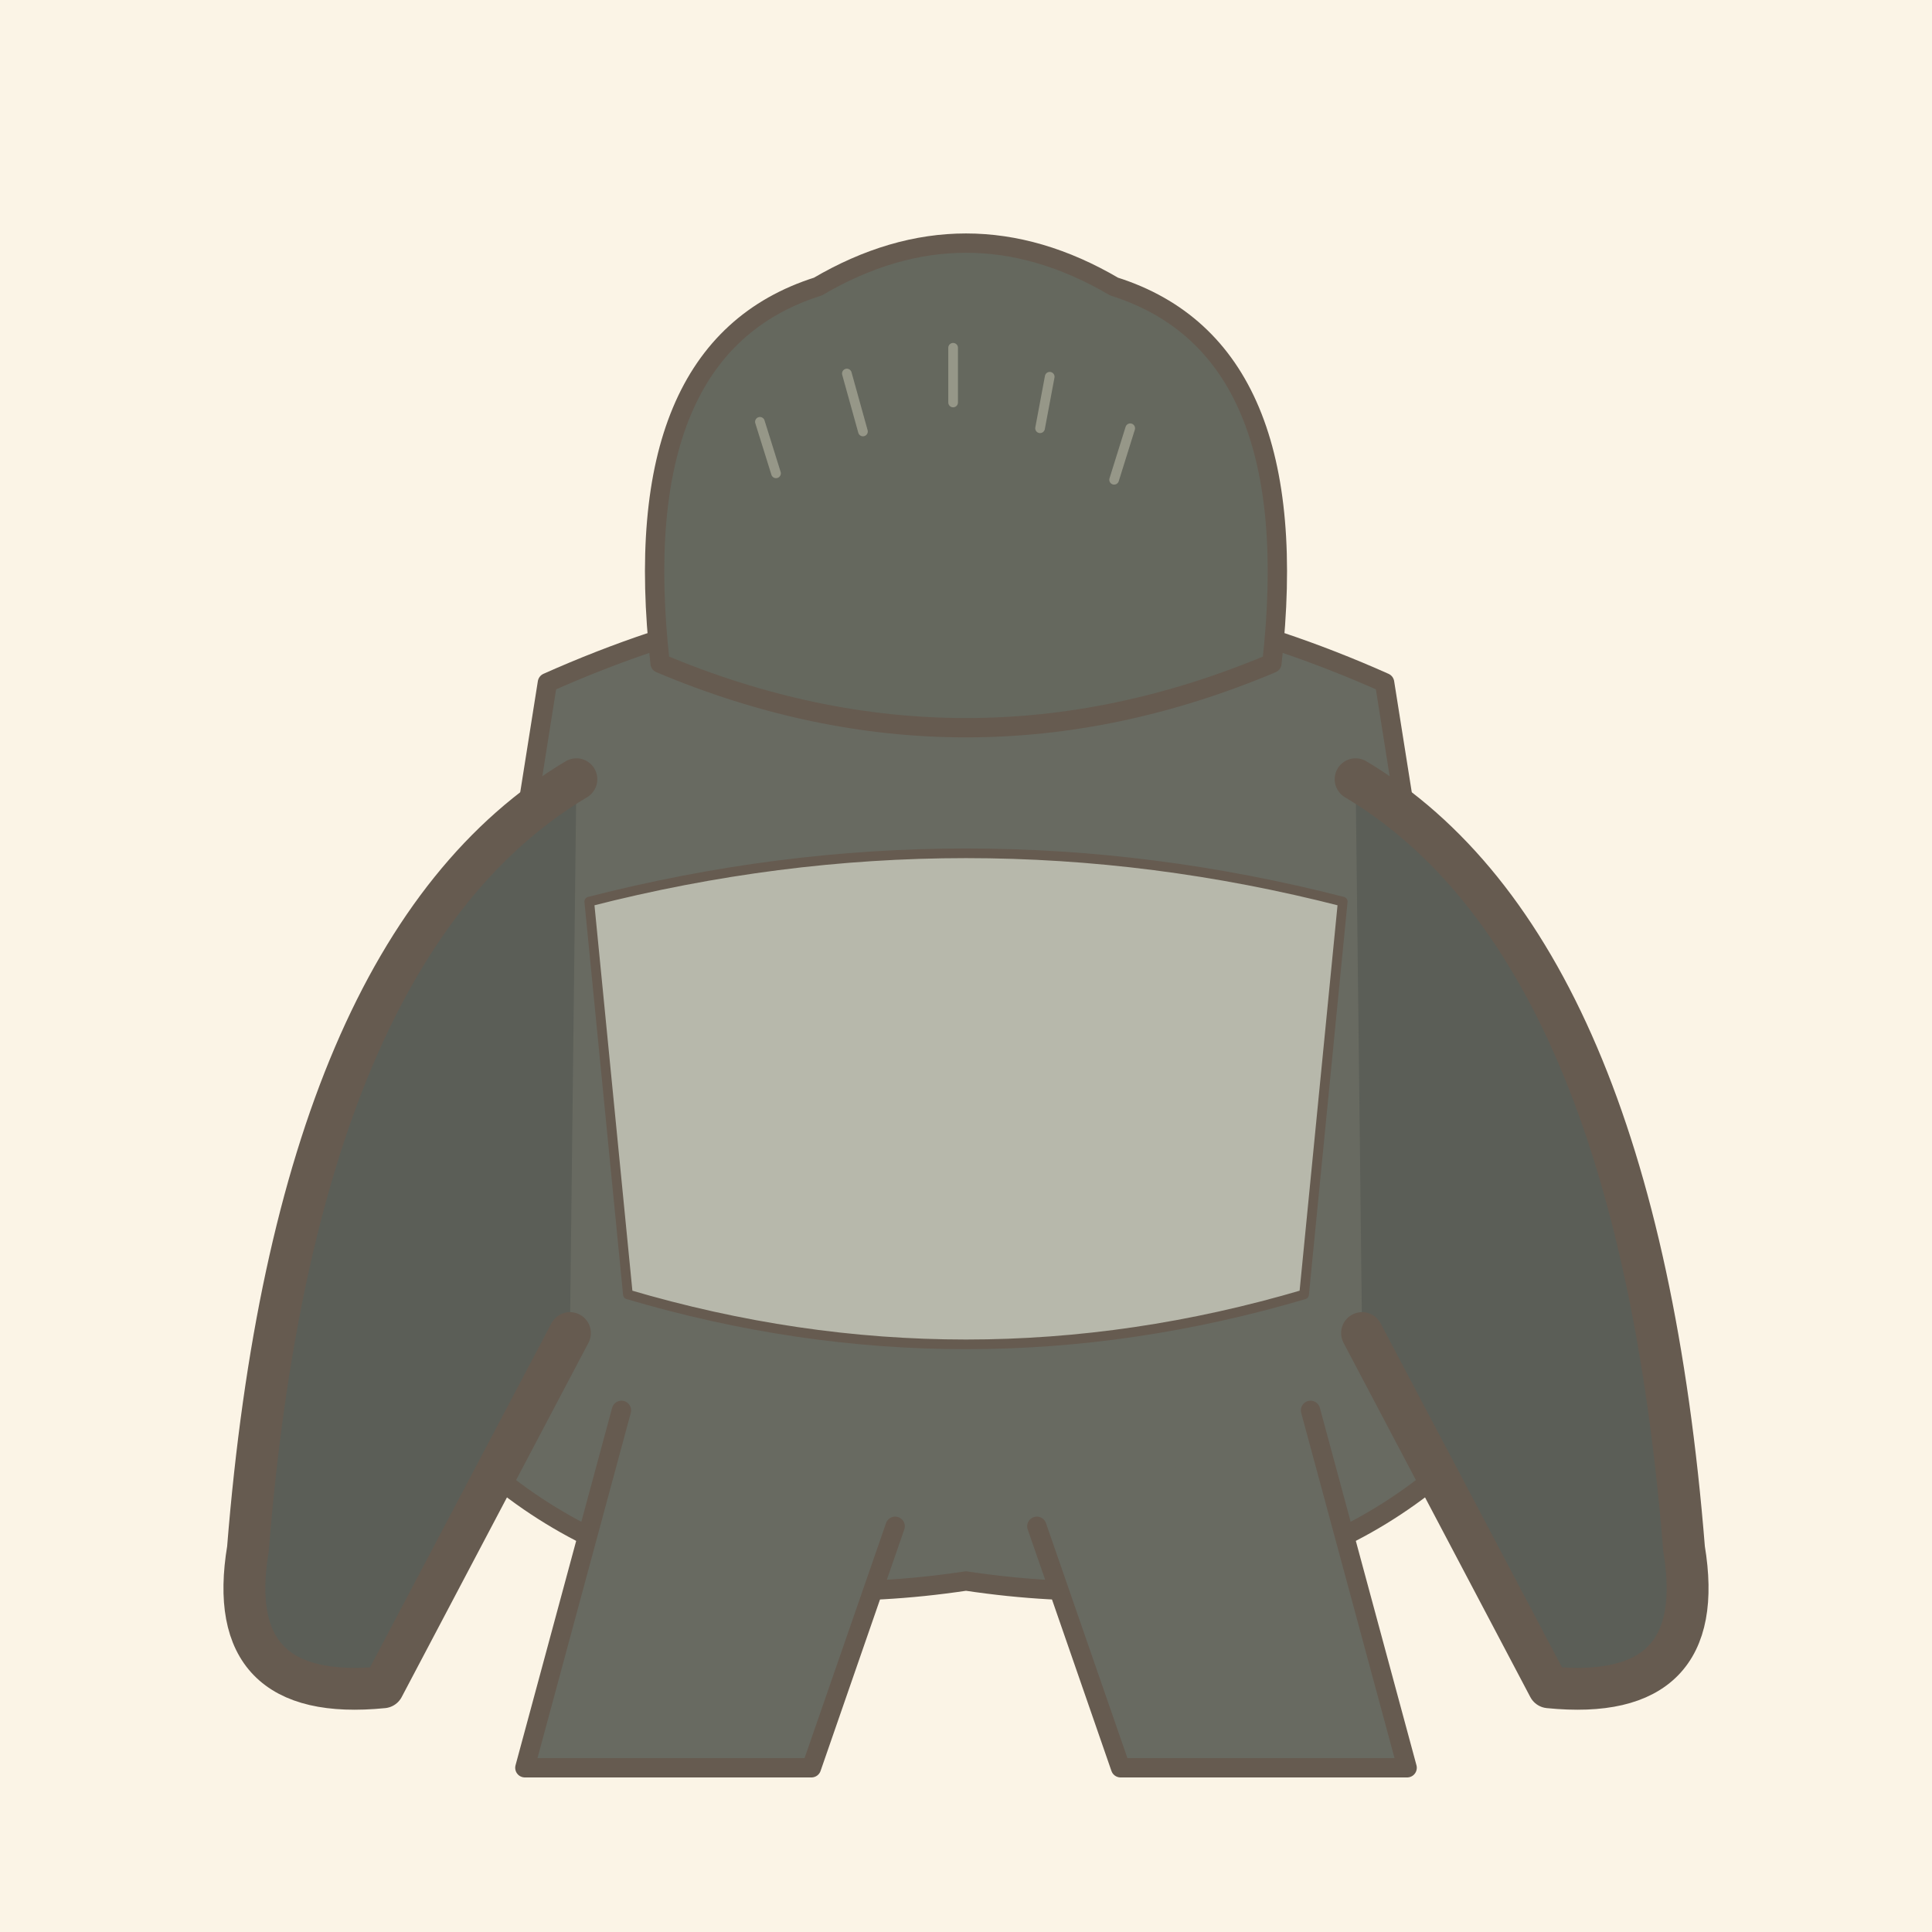
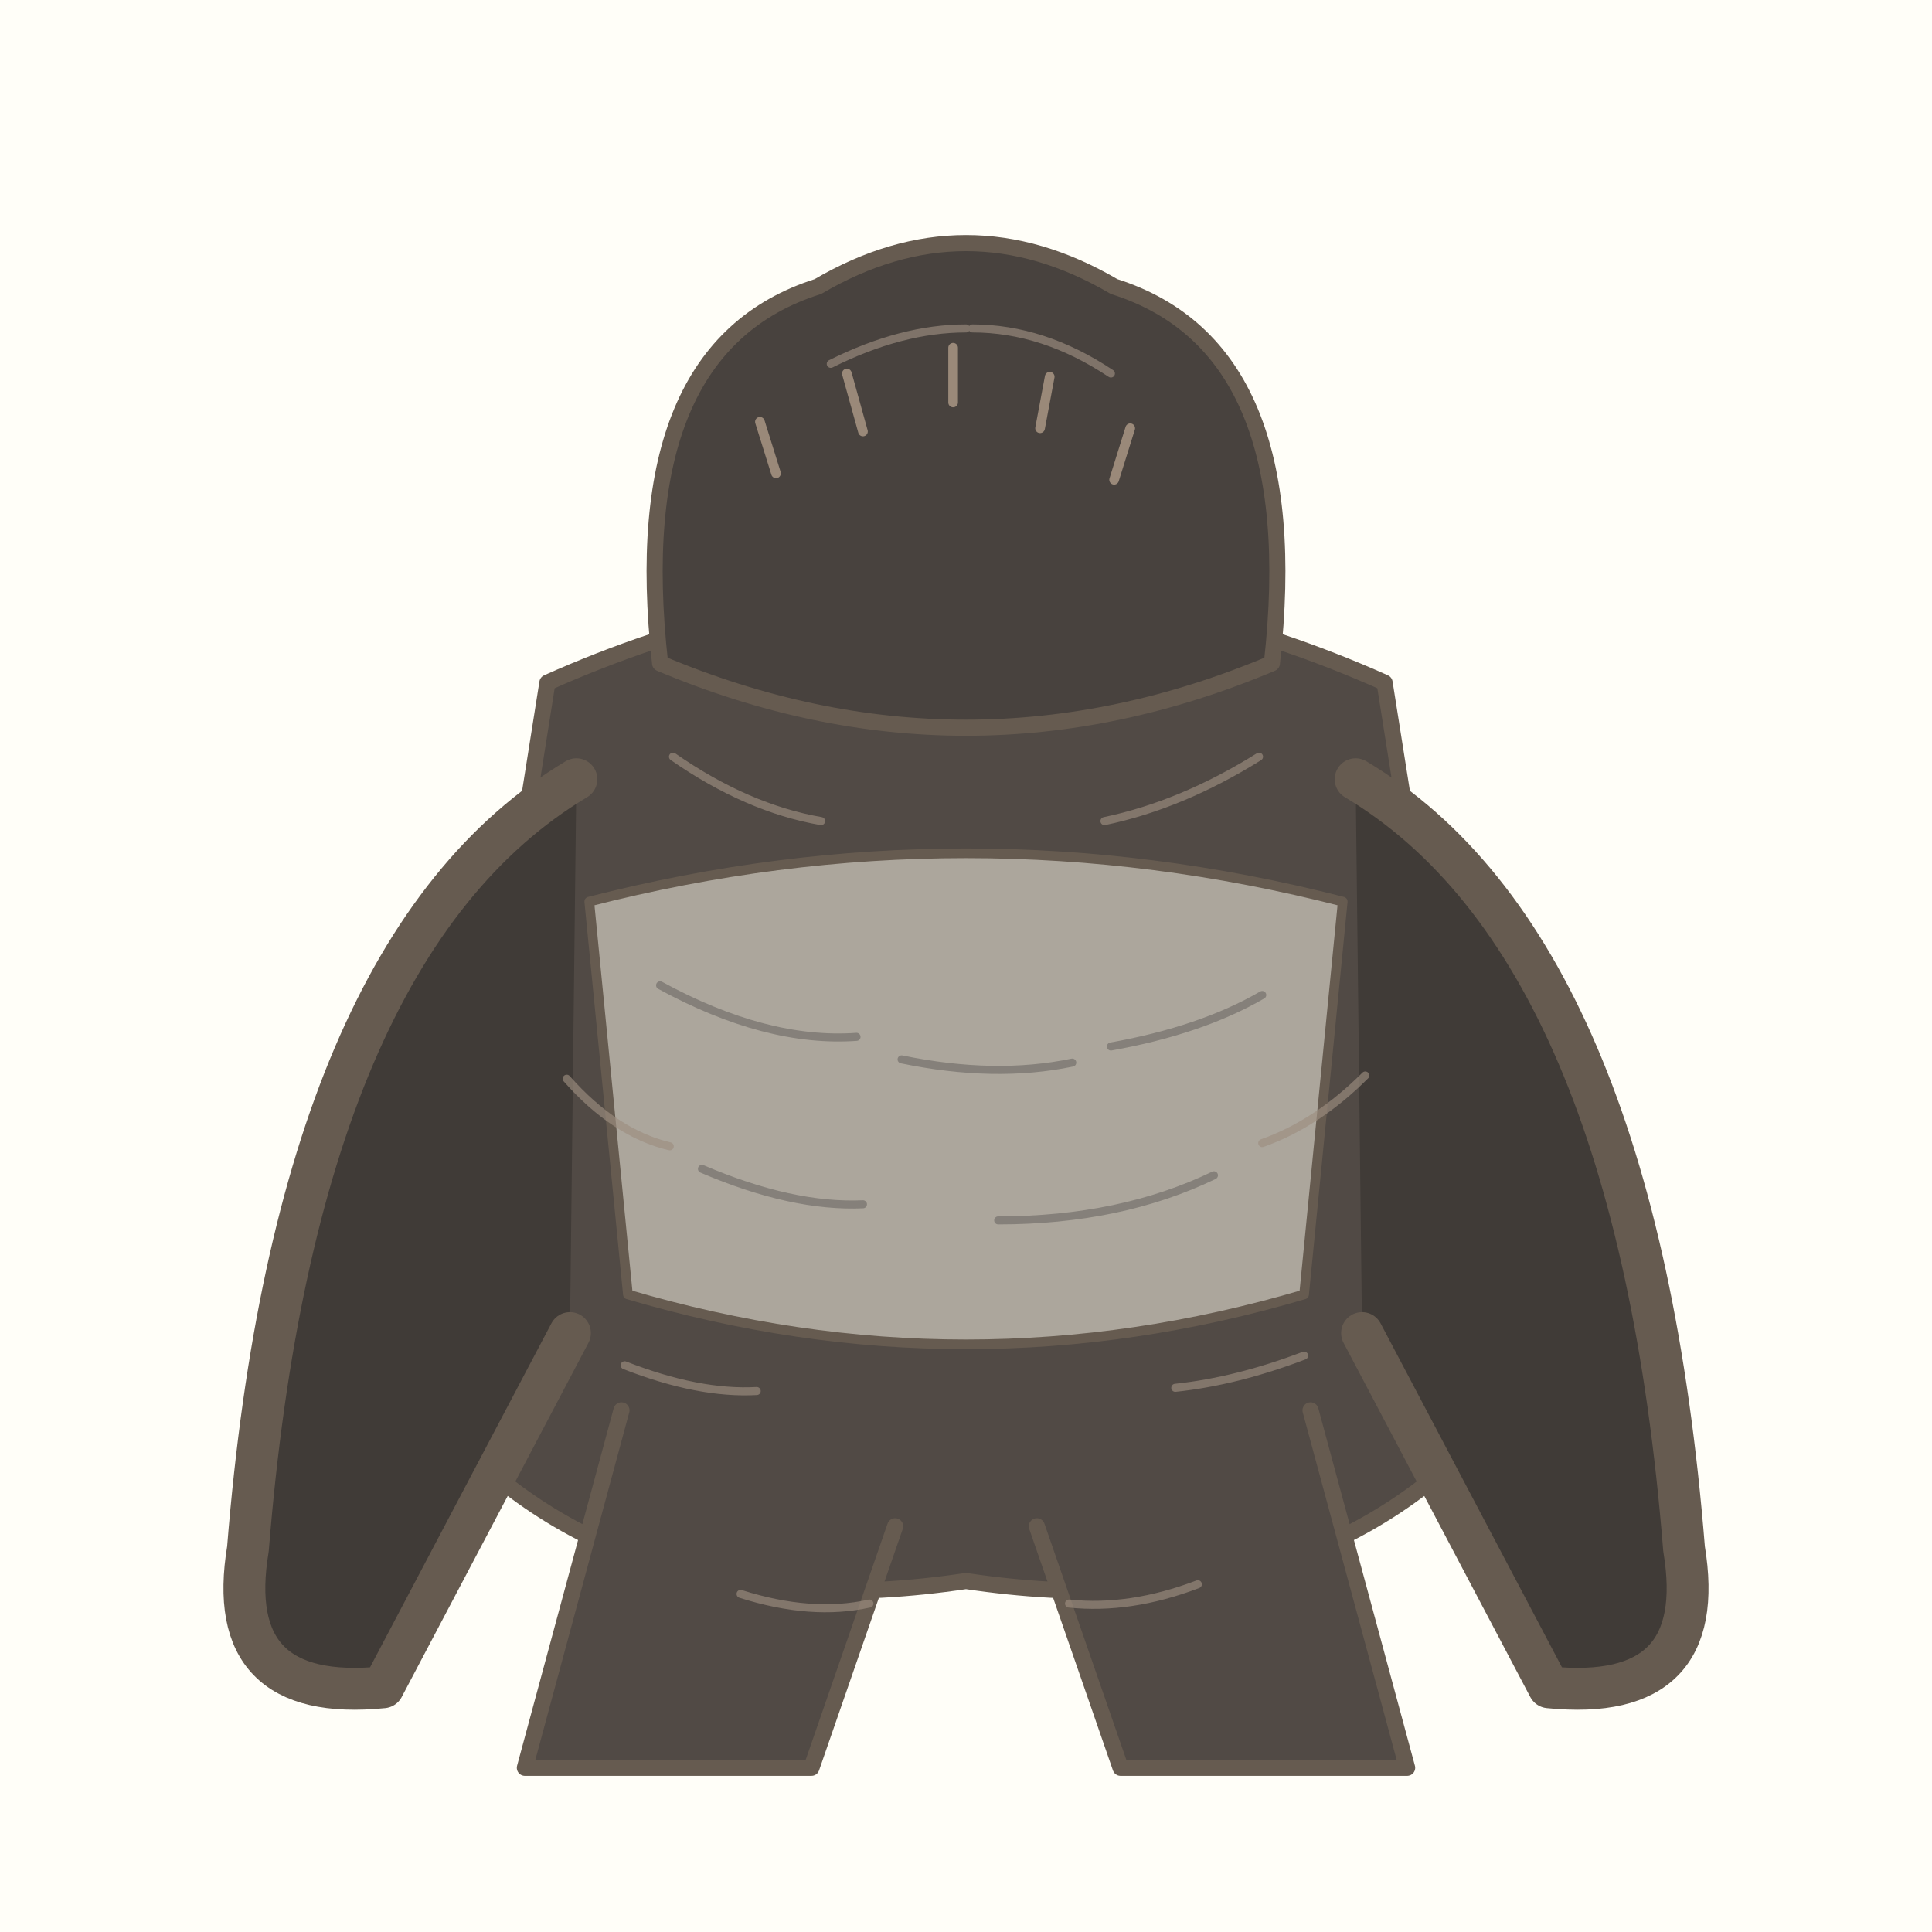
<svg xmlns="http://www.w3.org/2000/svg" width="600" height="600" viewBox="0 0 600 600" data-full-animal="gorilla-back" data-illustration="complete">
-   <rect width="600" height="600" fill="#fbf4e6" />
-   <path d="M170 212Q300 154 430 212L466 439Q407 507 300 491Q193 507 134 439Z" fill="#686a61" stroke="#665b50" stroke-width="6" stroke-linecap="round" stroke-linejoin="round" />
-   <path d="M179 242Q92 294 77 481Q69 529 119 524L177 414M421 242Q508 294 523 481Q531 529 481 524L423 414" fill="#5b5e57" stroke="#665b50" stroke-width="13" stroke-linecap="round" stroke-linejoin="round" />
-   <path d="M193 438L163 549L252 549L278 474M407 438L437 549L348 549L322 474" fill="#686a61" stroke="#665b50" stroke-width="6" stroke-linecap="round" stroke-linejoin="round" />
-   <path d="M205 206Q194 108 254 89Q300 62 346 89Q406 108 395 206Q300 246 205 206Z" fill="#65685e" stroke="#665b50" stroke-width="6" stroke-linecap="round" stroke-linejoin="round" />
-   <path d="M236 131l5 16M263 116l5 18M296 108v17M326 117l-3 16M351 133l-5 16" fill="none" stroke="#969788" stroke-width="3" stroke-linecap="round" stroke-linejoin="round" />
-   <path d="M183 280Q300 250 417 280L405 402Q300 433 195 402Z" fill="#b7b8ab" stroke="#665b50" stroke-width="3" stroke-linecap="round" stroke-linejoin="round" />
+   <rect width="600" height="600" fill="#fffef8" />
+   <path d="M170 212Q300 154 430 212L466 439Q407 507 300 491Q193 507 134 439Z" fill="#514a45" stroke="#665b50" stroke-width="5" stroke-linecap="round" stroke-linejoin="round" />
+   <path d="M179 242Q92 294 77 481Q69 529 119 524L177 414M421 242Q508 294 523 481Q531 529 481 524L423 414" fill="#403b37" stroke="#665b50" stroke-width="13" stroke-linecap="round" stroke-linejoin="round" />
+   <path d="M193 438L163 549L252 549L278 474M407 438L437 549L348 549L322 474" fill="#514a45" stroke="#665b50" stroke-width="5" stroke-linecap="round" stroke-linejoin="round" />
+   <path d="M205 206Q194 108 254 89Q300 62 346 89Q406 108 395 206Q300 246 205 206Z" fill="#48423e" stroke="#665b50" stroke-width="5" stroke-linecap="round" stroke-linejoin="round" />
+   <path d="M236 131l5 16M263 116l5 18M296 108v17M326 117l-3 16M351 133l-5 16" fill="none" stroke="#9a8979" stroke-width="3" stroke-linecap="round" stroke-linejoin="round" />
+   <path d="M183 280Q300 250 417 280L405 402Q300 433 195 402Z" fill="#aca69c" stroke="#665b50" stroke-width="3" stroke-linecap="round" stroke-linejoin="round" />
+   <path d="M205 306q33 18 61 16M280 329q29 6 53 1M345 325q28-5 47-16M218 363q28 12 50 11M310 379q38 0 67-14" fill="none" stroke="#706c68" stroke-width="2.5" stroke-linecap="round" opacity=".65" />
+   <g fill="none" stroke="#9c8d80" stroke-width="2.5" stroke-linecap="round" opacity=".65">
+     <path d="M209 235q23 16 46 20M343 255q24-5 48-20M176 335q15 17 32 21M392 355q17-6 32-21M194 424q23 9 41 8M365 431q19-2 40-10M230 495q22 7 40 3M332 498q19 2 40-6M258 113q22-11 42-11M302 102q22 0 43 14" />
+   </g>
</svg>
